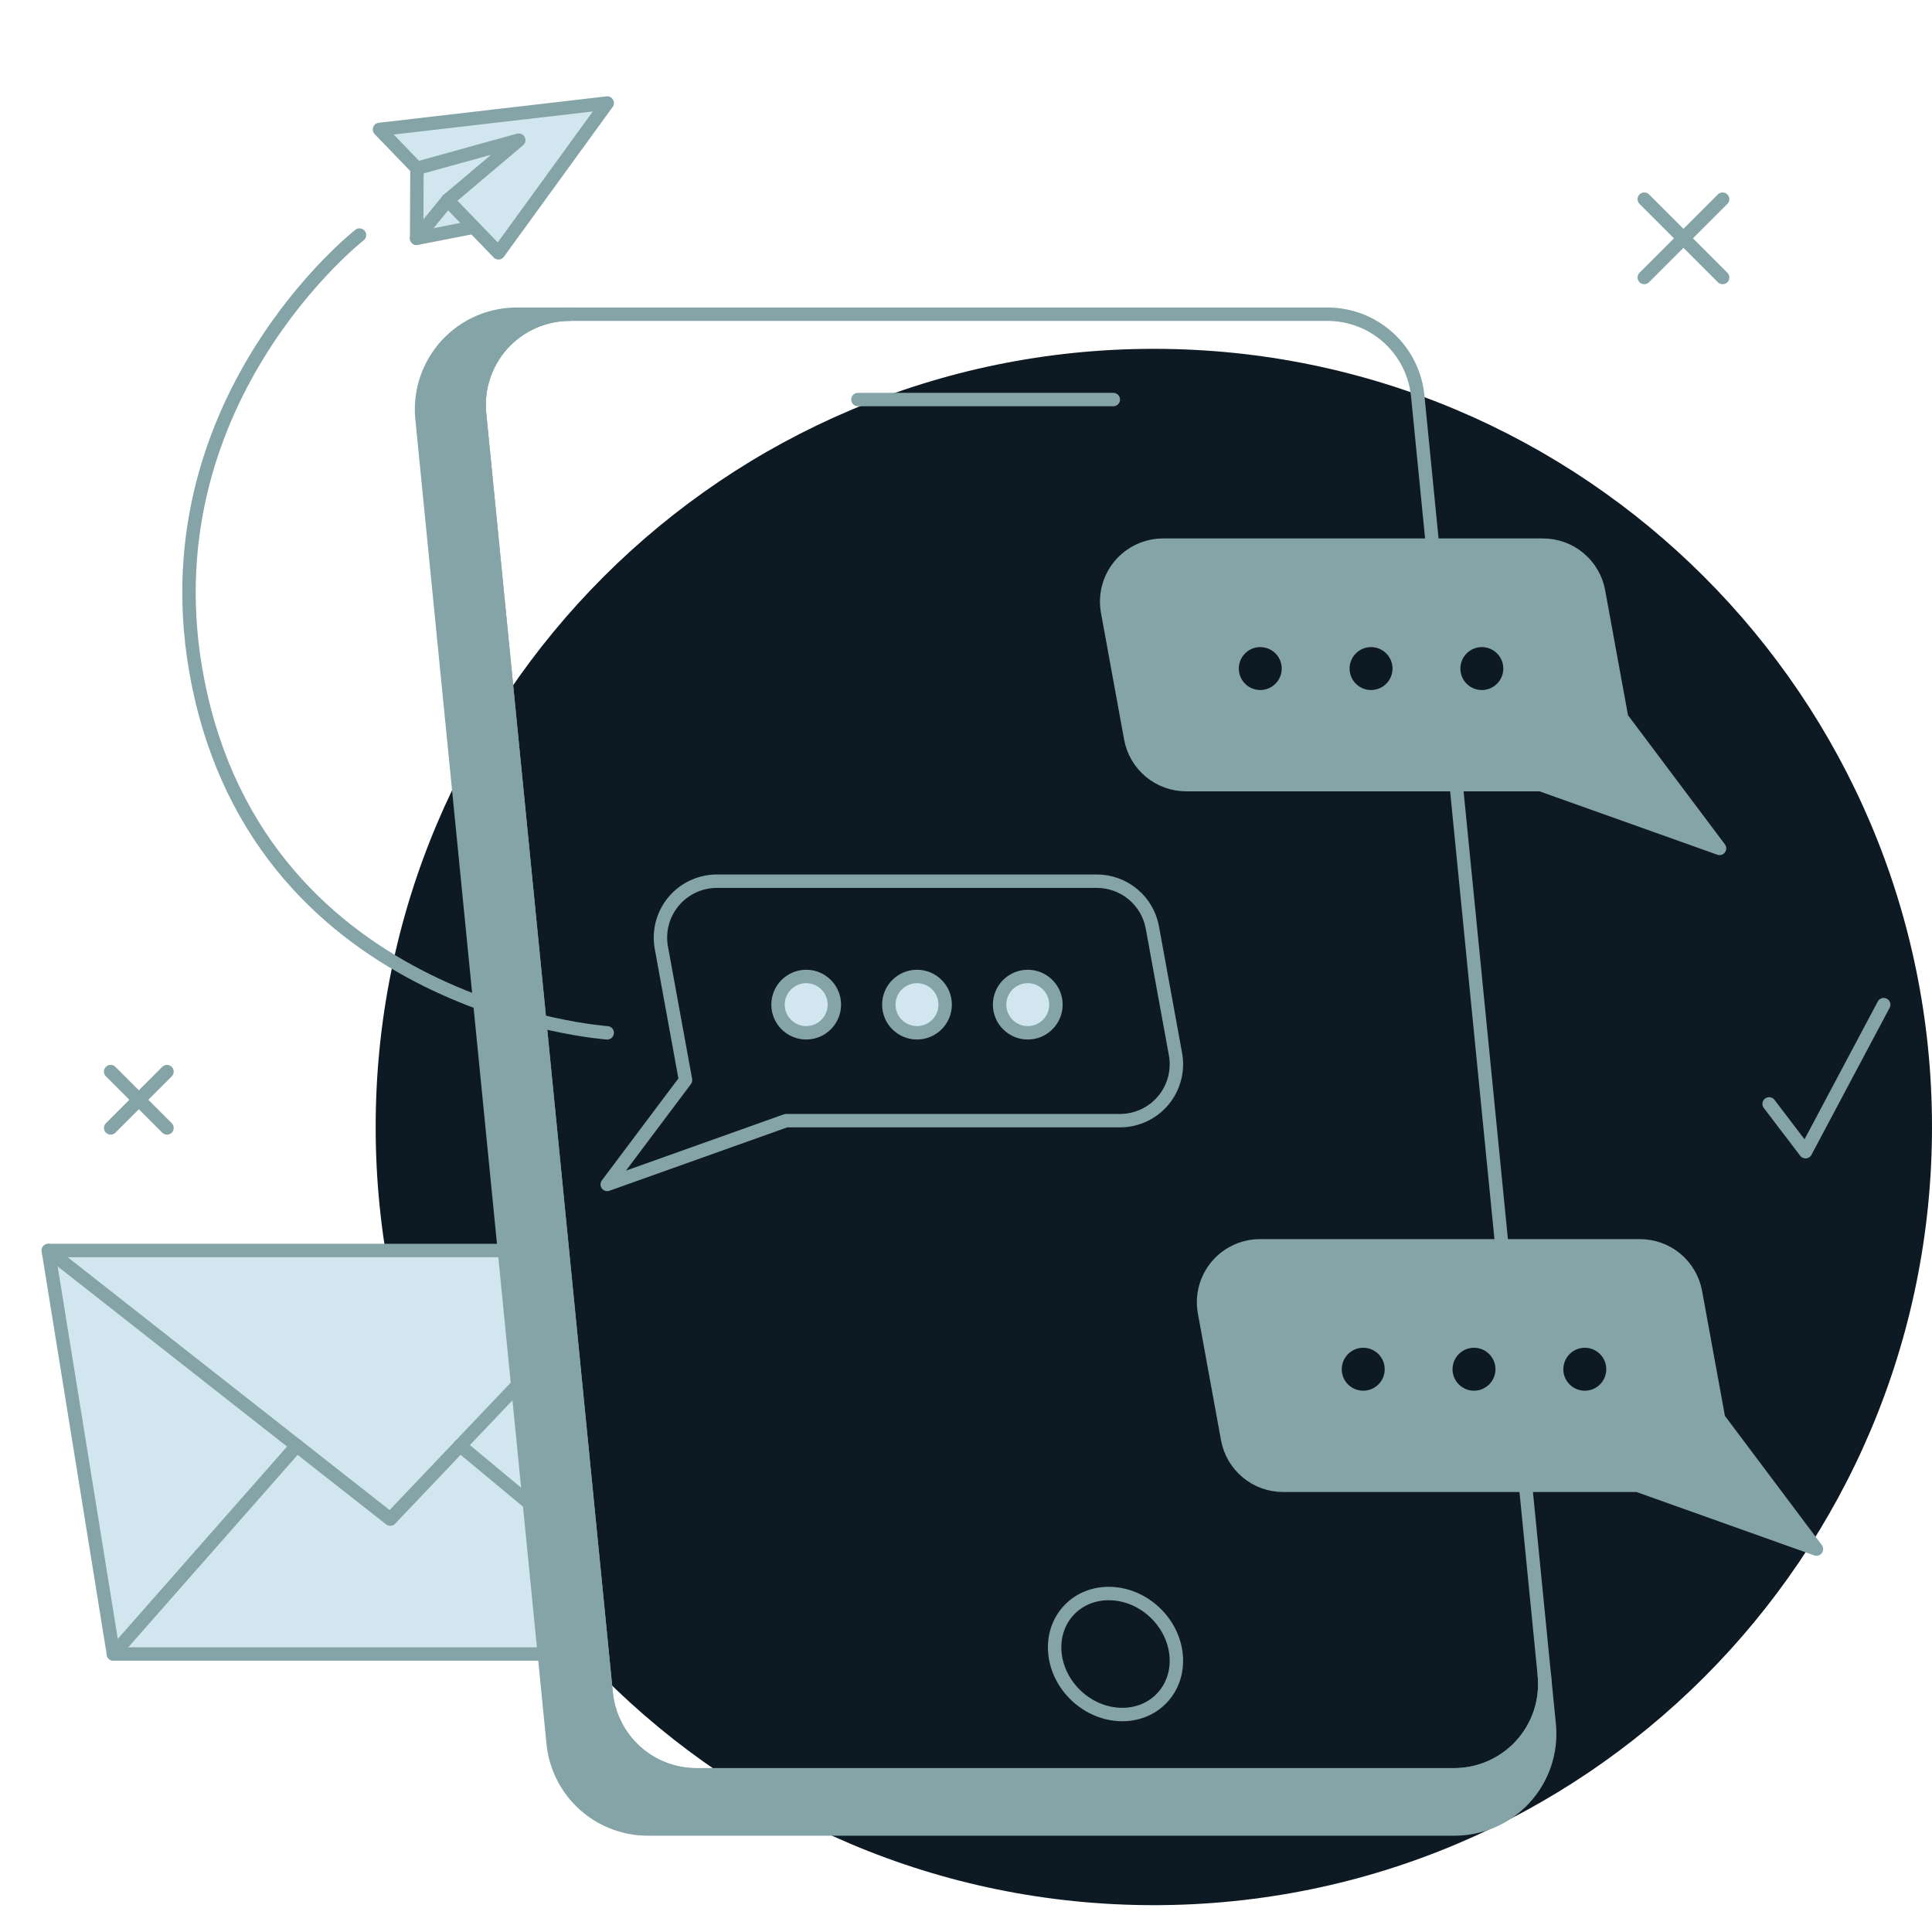
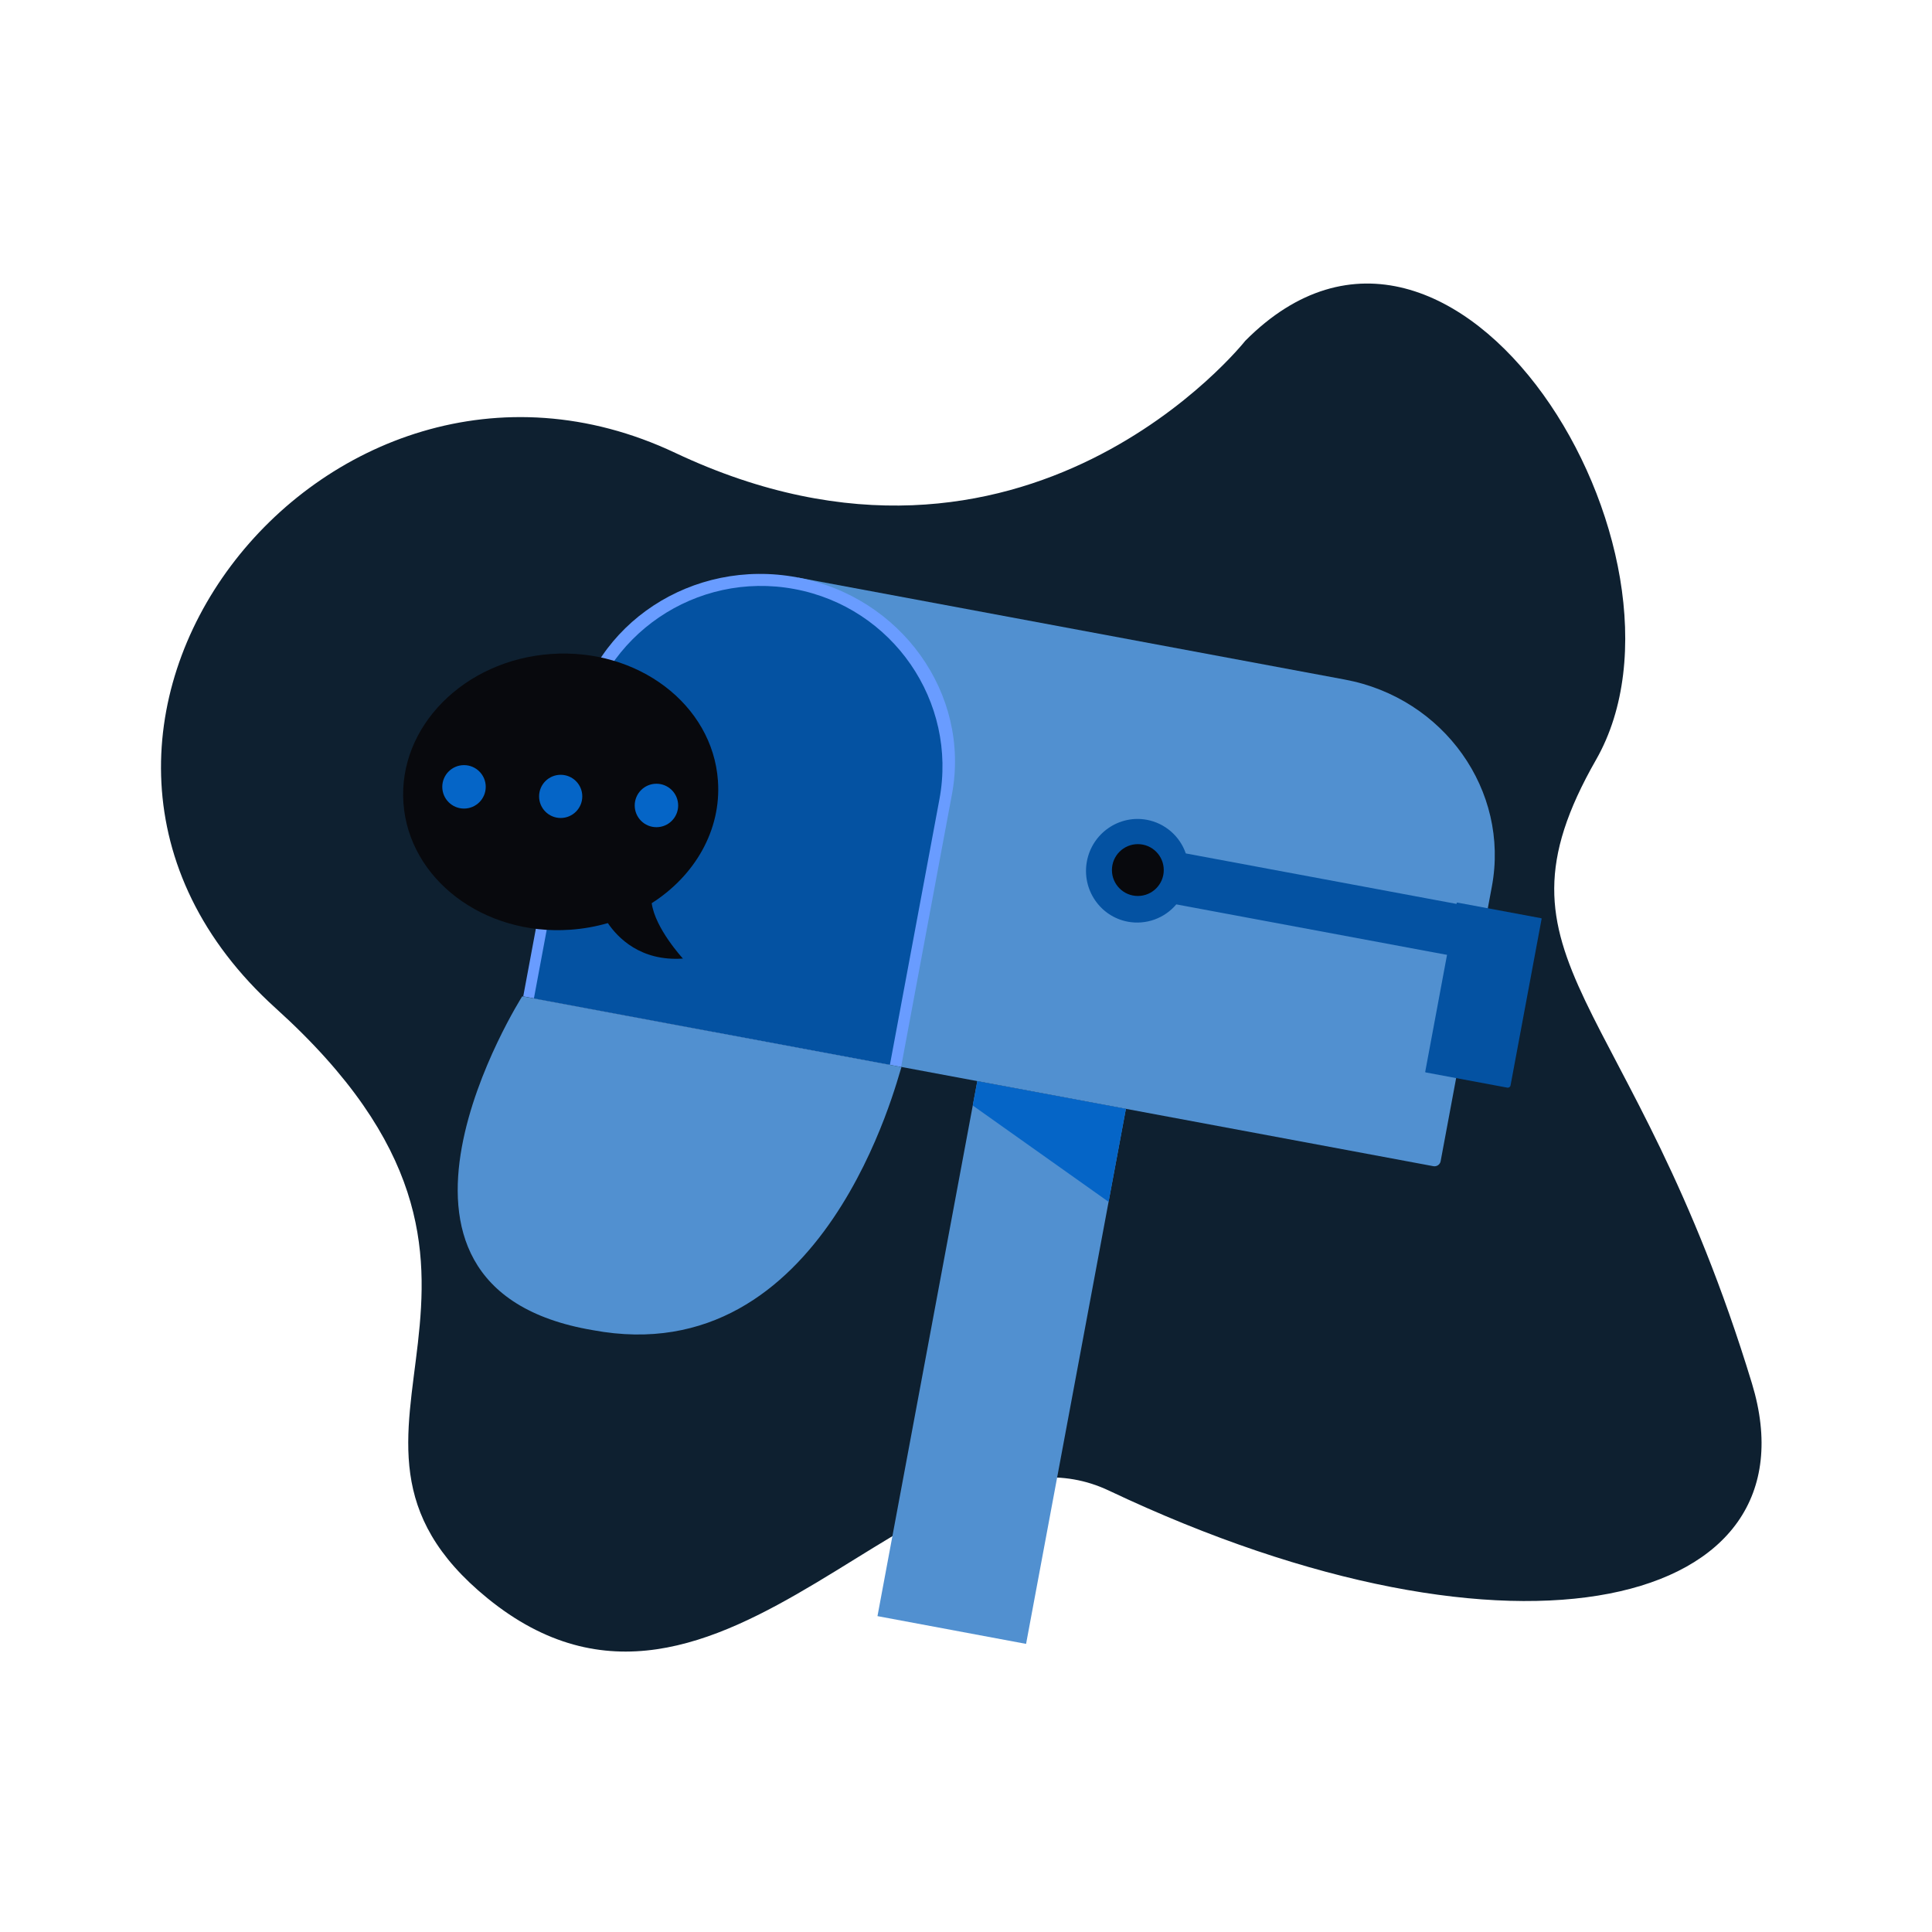
<svg xmlns="http://www.w3.org/2000/svg" width="144" height="144" viewBox="0 0 144 144" fill="none">
-   <circle cx="86" cy="84" r="58" fill="#0E1A23" />
-   <path fill-rule="evenodd" clip-rule="evenodd" d="M37.591 93.207H3.6L8.454 123.28H40.567L37.591 93.207Z" fill="#D1E6EF" />
-   <path d="M40.567 123.28H8.454L3.6 93.207H37.591" stroke="#84A4A8" stroke-linecap="round" stroke-linejoin="round" />
-   <path d="M3.6 93.207L29.088 113.224L38.583 103.237" stroke="#84A4A8" stroke-linecap="round" stroke-linejoin="round" />
-   <path d="M8.454 123.28L22.121 107.75" stroke="#84A4A8" stroke-linecap="round" stroke-linejoin="round" />
-   <path d="M39.456 112.044L34.291 107.75" stroke="#84A4A8" stroke-linecap="round" stroke-linejoin="round" />
-   <path fill-rule="evenodd" clip-rule="evenodd" d="M115.479 128.63L115.106 124.87C115.199 125.808 115.094 126.755 114.798 127.65C114.503 128.545 114.023 129.368 113.39 130.067C112.757 130.766 111.985 131.324 111.123 131.706C110.262 132.088 109.33 132.285 108.387 132.286H51.901C50.226 132.286 48.61 131.663 47.368 130.538C46.127 129.413 45.347 127.867 45.182 126.2L35.744 30.837C35.652 29.898 35.757 28.951 36.052 28.057C36.348 27.162 36.828 26.338 37.46 25.64C38.093 24.941 38.865 24.383 39.727 24.001C40.588 23.619 41.52 23.421 42.463 23.421H38.597C37.608 23.408 36.627 23.603 35.718 23.992C34.808 24.382 33.99 24.957 33.317 25.682C32.643 26.406 32.129 27.264 31.806 28.199C31.484 29.134 31.36 30.127 31.445 31.112L41.237 130.01C41.429 131.757 42.264 133.371 43.579 134.538C44.895 135.704 46.597 136.34 48.355 136.322H108.331C109.32 136.333 110.3 136.138 111.209 135.748C112.118 135.358 112.935 134.783 113.608 134.059C114.281 133.334 114.795 132.477 115.118 131.542C115.44 130.607 115.563 129.615 115.479 128.63Z" fill="#84A4A8" />
-   <path fill-rule="evenodd" clip-rule="evenodd" d="M115.479 128.63L115.106 124.87C115.199 125.808 115.094 126.755 114.798 127.65C114.503 128.545 114.023 129.368 113.39 130.067C112.757 130.766 111.985 131.324 111.123 131.706C110.262 132.088 109.33 132.285 108.387 132.286H51.901C50.226 132.286 48.61 131.663 47.368 130.538C46.127 129.413 45.347 127.867 45.182 126.2L35.744 30.837C35.652 29.898 35.757 28.951 36.052 28.057C36.348 27.162 36.828 26.338 37.46 25.64C38.093 24.941 38.865 24.383 39.727 24.001C40.588 23.619 41.52 23.421 42.463 23.421H38.597C37.608 23.408 36.627 23.603 35.718 23.992C34.808 24.382 33.99 24.957 33.317 25.682C32.643 26.406 32.129 27.264 31.806 28.199C31.484 29.134 31.36 30.127 31.445 31.112L41.237 130.01C41.429 131.757 42.264 133.371 43.579 134.538C44.895 135.704 46.597 136.34 48.355 136.322H108.331C109.32 136.333 110.3 136.138 111.209 135.748C112.118 135.358 112.935 134.783 113.608 134.059C114.281 133.334 114.795 132.477 115.118 131.542C115.44 130.607 115.563 129.615 115.479 128.63Z" stroke="#84A4A8" stroke-linecap="round" stroke-linejoin="round" />
-   <path d="M111.938 92.855L108.536 58.479" stroke="#84A4A8" stroke-linecap="round" stroke-linejoin="round" />
-   <path d="M106.769 40.63L105.668 29.506C105.503 27.839 104.724 26.292 103.482 25.168C102.24 24.043 100.624 23.42 98.949 23.42H42.463C41.52 23.42 40.588 23.618 39.727 24C38.865 24.382 38.093 24.941 37.46 25.639C36.828 26.338 36.348 27.161 36.053 28.056C35.757 28.951 35.652 29.898 35.745 30.836L45.182 126.199C45.347 127.865 46.127 129.412 47.368 130.537C48.61 131.662 50.226 132.285 51.901 132.285H108.387C109.33 132.285 110.262 132.087 111.124 131.705C111.985 131.323 112.758 130.764 113.391 130.066C114.024 129.367 114.503 128.544 114.799 127.649C115.094 126.754 115.199 125.807 115.106 124.869L113.705 110.702" stroke="#84A4A8" stroke-linecap="round" stroke-linejoin="round" />
-   <path d="M63.943 29.779H82.98" stroke="#84A4A8" stroke-linecap="round" stroke-linejoin="round" />
-   <path d="M86.608 126.558C88.227 124.847 87.988 121.992 86.075 120.182C84.162 118.373 81.298 118.293 79.68 120.005C78.061 121.716 78.299 124.571 80.213 126.38C82.126 128.19 84.99 128.27 86.608 126.558Z" stroke="#84A4A8" stroke-linecap="round" stroke-linejoin="round" />
-   <path fill-rule="evenodd" clip-rule="evenodd" d="M120.871 53.515L119.147 44.083C118.97 43.115 118.459 42.239 117.704 41.609C116.948 40.979 115.995 40.633 115.011 40.633H86.688C86.072 40.634 85.463 40.769 84.905 41.031C84.348 41.292 83.854 41.673 83.459 42.146C83.065 42.619 82.779 43.173 82.623 43.769C82.466 44.365 82.441 44.988 82.552 45.594L84.276 55.033C84.453 56.001 84.963 56.877 85.719 57.507C86.475 58.137 87.428 58.482 88.412 58.482H114.836L128.165 63.234L120.871 53.515ZM93.933 51.931C93.518 51.931 93.112 51.808 92.767 51.577C92.421 51.346 92.153 51.018 91.994 50.635C91.834 50.251 91.793 49.829 91.874 49.422C91.955 49.014 92.155 48.64 92.449 48.347C92.742 48.053 93.116 47.853 93.524 47.772C93.931 47.691 94.353 47.733 94.737 47.892C95.121 48.05 95.448 48.32 95.679 48.665C95.91 49.01 96.033 49.416 96.033 49.831C96.033 50.107 95.979 50.38 95.873 50.635C95.767 50.889 95.613 51.121 95.418 51.316C95.223 51.511 94.992 51.665 94.737 51.771C94.482 51.877 94.209 51.931 93.933 51.931ZM102.19 51.931C101.775 51.931 101.369 51.808 101.024 51.577C100.678 51.346 100.41 51.018 100.251 50.635C100.091 50.251 100.05 49.829 100.131 49.422C100.212 49.014 100.412 48.64 100.706 48.347C100.999 48.053 101.373 47.853 101.781 47.772C102.188 47.691 102.61 47.733 102.994 47.892C103.377 48.05 103.705 48.32 103.936 48.665C104.167 49.01 104.29 49.416 104.29 49.831C104.29 50.107 104.236 50.38 104.13 50.635C104.024 50.889 103.87 51.121 103.675 51.316C103.48 51.511 103.249 51.665 102.994 51.771C102.739 51.877 102.466 51.931 102.19 51.931ZM110.447 51.931C110.032 51.931 109.626 51.807 109.281 51.577C108.936 51.346 108.667 51.018 108.508 50.634C108.349 50.251 108.308 49.828 108.389 49.421C108.47 49.014 108.67 48.64 108.963 48.346C109.257 48.053 109.631 47.853 110.038 47.772C110.446 47.691 110.868 47.733 111.251 47.892C111.635 48.051 111.963 48.32 112.194 48.665C112.424 49.01 112.547 49.416 112.547 49.831C112.547 50.107 112.493 50.38 112.388 50.635C112.282 50.889 112.128 51.121 111.933 51.316C111.737 51.511 111.506 51.665 111.251 51.771C110.997 51.877 110.723 51.931 110.447 51.931Z" fill="#84A4A8" />
-   <path d="M120.871 53.515L119.147 44.083C118.971 43.115 118.459 42.239 117.704 41.609C116.948 40.978 115.995 40.633 115.011 40.633H86.688C86.072 40.634 85.463 40.769 84.905 41.031C84.348 41.292 83.854 41.673 83.459 42.146C83.065 42.619 82.779 43.173 82.623 43.769C82.466 44.365 82.441 44.988 82.552 45.594L84.276 55.033C84.453 56.001 84.963 56.877 85.719 57.507C86.475 58.137 87.428 58.482 88.412 58.482H114.836L128.165 63.234L120.871 53.515Z" stroke="#84A4A8" stroke-linecap="round" stroke-linejoin="round" />
-   <path d="M93.933 51.931C95.092 51.931 96.032 50.99 96.032 49.831C96.032 48.672 95.092 47.731 93.933 47.731C92.774 47.731 91.834 48.672 91.834 49.831C91.834 50.99 92.774 51.931 93.933 51.931Z" stroke="#84A4A8" stroke-linecap="round" stroke-linejoin="round" />
-   <path d="M102.19 51.931C103.35 51.931 104.29 50.99 104.29 49.831C104.29 48.672 103.35 47.731 102.19 47.731C101.031 47.731 100.091 48.672 100.091 49.831C100.091 50.99 101.031 51.931 102.19 51.931Z" stroke="#84A4A8" stroke-linecap="round" stroke-linejoin="round" />
-   <path d="M110.448 47.731C110.863 47.731 111.269 47.855 111.614 48.085C111.96 48.316 112.228 48.644 112.387 49.028C112.546 49.411 112.588 49.833 112.507 50.241C112.426 50.648 112.226 51.022 111.932 51.316C111.639 51.609 111.265 51.809 110.857 51.89C110.45 51.971 110.028 51.93 109.644 51.771C109.26 51.612 108.933 51.343 108.702 50.997C108.471 50.652 108.348 50.246 108.348 49.831C108.348 49.274 108.569 48.74 108.963 48.346C109.357 47.953 109.891 47.731 110.448 47.731Z" stroke="#84A4A8" stroke-linecap="round" stroke-linejoin="round" />
-   <path fill-rule="evenodd" clip-rule="evenodd" d="M128.095 105.738L126.371 96.306C126.194 95.338 125.683 94.463 124.928 93.832C124.172 93.202 123.219 92.857 122.235 92.857H93.911C93.295 92.857 92.686 92.993 92.128 93.254C91.571 93.516 91.077 93.896 90.683 94.369C90.288 94.843 90.002 95.397 89.845 95.992C89.689 96.588 89.665 97.211 89.775 97.817L91.499 107.257C91.676 108.224 92.187 109.1 92.943 109.731C93.698 110.361 94.651 110.706 95.635 110.706H122.059L135.388 115.458L128.095 105.738ZM101.606 104.154C101.191 104.154 100.785 104.031 100.439 103.801C100.094 103.57 99.824 103.242 99.665 102.858C99.506 102.474 99.464 102.052 99.546 101.644C99.626 101.237 99.827 100.863 100.12 100.569C100.414 100.275 100.789 100.075 101.196 99.994C101.603 99.913 102.025 99.954 102.409 100.114C102.793 100.272 103.121 100.541 103.352 100.887C103.583 101.232 103.706 101.639 103.706 102.054C103.706 102.33 103.652 102.603 103.546 102.858C103.441 103.112 103.286 103.344 103.091 103.539C102.897 103.734 102.665 103.889 102.41 103.994C102.155 104.1 101.882 104.155 101.606 104.155V104.154ZM109.863 104.154C109.448 104.154 109.042 104.031 108.696 103.801C108.351 103.57 108.081 103.242 107.922 102.858C107.763 102.474 107.721 102.052 107.803 101.644C107.883 101.237 108.084 100.863 108.377 100.569C108.671 100.275 109.045 100.075 109.453 99.994C109.86 99.913 110.282 99.954 110.666 100.114C111.05 100.272 111.378 100.541 111.609 100.887C111.84 101.232 111.963 101.639 111.963 102.054C111.963 102.33 111.909 102.603 111.803 102.858C111.698 103.112 111.543 103.344 111.348 103.539C111.154 103.734 110.922 103.889 110.667 103.994C110.412 104.1 110.139 104.155 109.863 104.155V104.154ZM118.12 104.154C117.705 104.154 117.299 104.031 116.953 103.801C116.608 103.57 116.338 103.242 116.179 102.858C116.02 102.474 115.978 102.052 116.06 101.644C116.14 101.237 116.341 100.863 116.634 100.569C116.928 100.275 117.302 100.075 117.71 99.994C118.117 99.913 118.539 99.954 118.923 100.114C119.307 100.272 119.635 100.541 119.866 100.887C120.097 101.232 120.22 101.639 120.22 102.054C120.22 102.33 120.166 102.603 120.06 102.858C119.955 103.112 119.8 103.344 119.605 103.539C119.411 103.734 119.179 103.889 118.924 103.994C118.669 104.1 118.396 104.155 118.12 104.155V104.154Z" fill="#84A4A8" />
-   <path d="M128.095 105.738L126.371 96.306C126.194 95.338 125.683 94.463 124.928 93.832C124.172 93.202 123.219 92.857 122.235 92.857H93.911C93.295 92.857 92.686 92.993 92.128 93.254C91.571 93.516 91.077 93.896 90.683 94.369C90.288 94.843 90.002 95.397 89.845 95.992C89.689 96.588 89.665 97.211 89.775 97.817L91.499 107.257C91.676 108.224 92.187 109.1 92.943 109.731C93.698 110.361 94.651 110.706 95.635 110.706H122.059L135.388 115.458L128.095 105.738Z" stroke="#84A4A8" stroke-linecap="round" stroke-linejoin="round" />
-   <path d="M101.606 99.955C102.022 99.954 102.428 100.077 102.773 100.309C103.119 100.539 103.388 100.867 103.547 101.251C103.707 101.635 103.748 102.057 103.667 102.465C103.586 102.872 103.386 103.246 103.092 103.54C102.799 103.834 102.424 104.034 102.017 104.115C101.609 104.196 101.187 104.154 100.803 103.995C100.419 103.837 100.091 103.567 99.86 103.222C99.63 102.876 99.507 102.47 99.507 102.055C99.507 101.497 99.728 100.964 100.122 100.57C100.516 100.176 101.05 99.955 101.606 99.955Z" stroke="#84A4A8" stroke-linecap="round" stroke-linejoin="round" />
-   <path d="M109.863 104.154C111.022 104.154 111.963 103.214 111.963 102.055C111.963 100.895 111.022 99.955 109.863 99.955C108.704 99.955 107.764 100.895 107.764 102.055C107.764 103.214 108.704 104.154 109.863 104.154Z" stroke="#84A4A8" stroke-linecap="round" stroke-linejoin="round" />
-   <path d="M118.121 99.955C118.536 99.954 118.942 100.077 119.288 100.309C119.633 100.539 119.903 100.867 120.062 101.251C120.221 101.635 120.263 102.057 120.181 102.465C120.1 102.872 119.9 103.246 119.607 103.54C119.313 103.834 118.938 104.034 118.531 104.115C118.123 104.196 117.701 104.154 117.317 103.995C116.933 103.837 116.606 103.567 116.375 103.222C116.144 102.876 116.021 102.47 116.021 102.055C116.021 101.497 116.242 100.964 116.636 100.57C117.03 100.176 117.564 99.955 118.121 99.955Z" stroke="#84A4A8" stroke-linecap="round" stroke-linejoin="round" />
-   <path d="M51.096 80.504L45.259 88.28L58.587 83.528H83.478C84.094 83.528 84.702 83.392 85.26 83.131C85.818 82.87 86.312 82.489 86.707 82.016C87.101 81.543 87.387 80.988 87.543 80.393C87.7 79.797 87.725 79.174 87.614 78.568L85.89 69.129C85.713 68.161 85.203 67.285 84.447 66.655C83.691 66.025 82.738 65.679 81.754 65.679H53.431C52.815 65.679 52.206 65.815 51.648 66.076C51.09 66.337 50.596 66.718 50.202 67.191C49.807 67.665 49.521 68.219 49.364 68.814C49.208 69.41 49.184 70.033 49.294 70.639L51.096 80.504Z" stroke="#84A4A8" stroke-linecap="round" stroke-linejoin="round" />
-   <path d="M60.09 76.979C61.249 76.979 62.189 76.039 62.189 74.88C62.189 73.721 61.249 72.78 60.09 72.78C58.93 72.78 57.99 73.721 57.99 74.88C57.99 76.039 58.93 76.979 60.09 76.979Z" fill="#D1E6EF" />
-   <path d="M68.347 76.979C69.506 76.979 70.446 76.039 70.446 74.88C70.446 73.721 69.506 72.78 68.347 72.78C67.187 72.78 66.247 73.721 66.247 74.88C66.247 76.039 67.187 76.979 68.347 76.979Z" fill="#D1E6EF" />
-   <path d="M76.604 76.979C77.763 76.979 78.703 76.039 78.703 74.88C78.703 73.721 77.763 72.78 76.604 72.78C75.445 72.78 74.504 73.721 74.504 74.88C74.504 76.039 75.445 76.979 76.604 76.979Z" fill="#D1E6EF" />
-   <path d="M60.09 76.979C61.249 76.979 62.189 76.039 62.189 74.88C62.189 73.721 61.249 72.78 60.09 72.78C58.93 72.78 57.99 73.721 57.99 74.88C57.99 76.039 58.93 76.979 60.09 76.979Z" stroke="#84A4A8" stroke-linecap="round" stroke-linejoin="round" />
-   <path d="M68.347 76.979C69.506 76.979 70.446 76.039 70.446 74.88C70.446 73.721 69.506 72.78 68.347 72.78C67.187 72.78 66.247 73.721 66.247 74.88C66.247 76.039 67.187 76.979 68.347 76.979Z" stroke="#84A4A8" stroke-linecap="round" stroke-linejoin="round" />
-   <path d="M76.604 76.979C77.763 76.979 78.703 76.039 78.703 74.88C78.703 73.721 77.763 72.78 76.604 72.78C75.445 72.78 74.504 73.721 74.504 74.88C74.504 76.039 75.445 76.979 76.604 76.979Z" stroke="#84A4A8" stroke-linecap="round" stroke-linejoin="round" />
-   <path d="M26.794 17.52C26.794 17.52 10.693 30.105 14.739 50.755C19.537 75.244 45.259 76.98 45.259 76.98" stroke="#84A4A8" stroke-linecap="round" stroke-linejoin="round" />
-   <path fill-rule="evenodd" clip-rule="evenodd" d="M31.053 17.764L35.306 16.933L37.149 18.845L45.259 7.679L28.285 9.648L31.077 12.543L31.053 17.764Z" fill="#D1E6EF" />
-   <path d="M33.368 14.923L37.152 18.845L45.259 7.679L28.285 9.648L31.077 12.543" stroke="#84A4A8" stroke-linecap="round" stroke-linejoin="round" />
-   <path d="M31.077 12.546L31.053 17.764L33.369 14.923" stroke="#84A4A8" stroke-linecap="round" stroke-linejoin="round" />
-   <path d="M31.077 12.546L38.664 10.445L33.365 14.923" stroke="#84A4A8" stroke-linecap="round" stroke-linejoin="round" />
-   <path d="M31.053 17.764L35.306 16.933" stroke="#84A4A8" stroke-linecap="round" stroke-linejoin="round" />
-   <path d="M122.556 14.844L128.395 20.683" stroke="#84A4A8" stroke-linecap="round" stroke-linejoin="round" />
-   <path d="M128.395 14.844L122.556 20.683" stroke="#84A4A8" stroke-linecap="round" stroke-linejoin="round" />
-   <path d="M8.248 79.87L12.447 84.07" stroke="#84A4A8" stroke-linecap="round" stroke-linejoin="round" />
-   <path d="M12.447 79.87L8.248 84.07" stroke="#84A4A8" stroke-linecap="round" stroke-linejoin="round" />
-   <path d="M131.86 82.277L134.574 85.84L140.4 74.88" stroke="#84A4A8" stroke-linecap="round" stroke-linejoin="round" />
+   <path d="M92.814 25.402C92.814 25.402 76.474 46.1 50.329 33.754C24.184 21.408 -1.96 54.815 20.553 75.15C43.067 95.485 21.035 106.659 36.33 119.121C53.714 133.286 68.849 104.563 82.647 111.099C113.101 125.525 135.663 119.814 130.579 103.11C121.656 73.789 110.244 71.882 118.959 56.63C127.674 41.379 108.44 9.668 92.814 25.402Z" fill="#0E2030" />
+   <path d="M83.918 82.647L82.627 89.578L76.478 122.525L65.402 120.457L72.504 82.398L72.842 80.584L83.918 82.647Z" fill="#5190D0" />
+   <path d="M111.196 66.073L107.377 86.549C107.366 86.609 107.343 86.666 107.31 86.717C107.276 86.768 107.233 86.812 107.183 86.847C107.133 86.881 107.076 86.906 107.016 86.918C106.956 86.931 106.895 86.931 106.835 86.92L53.177 76.912L59.493 43.051L100.238 50.651C107.623 52.028 112.528 58.931 111.196 66.073Z" fill="#5190D0" />
+   <path d="M70.953 59.201L67.164 79.518L38.999 74.265L42.788 53.948C44.183 46.468 51.62 41.58 59.397 43.03C67.174 44.481 72.349 51.721 70.953 59.201Z" fill="#699CFF" />
+   <path d="M84.065 68.699C81.99 68.312 80.62 66.294 81.011 64.2C81.402 62.105 83.406 60.717 85.482 61.104C86.144 61.228 86.76 61.526 87.27 61.966C87.779 62.406 88.163 62.973 88.382 63.609L114.6 68.499L113.892 72.297L87.674 67.407C87.24 67.922 86.678 68.312 86.044 68.539C85.41 68.766 84.727 68.821 84.065 68.699V68.699Z" fill="#0452A2" />
+   <path d="M70.019 59.575L66.327 79.37L39.794 74.421L43.487 54.626C44.846 47.338 51.888 42.538 59.214 43.904C66.541 45.27 71.378 52.287 70.019 59.575Z" fill="#0452A2" />
+   <path d="M84.809 66.781C85.876 66.781 86.74 65.916 86.74 64.849C86.74 63.782 85.876 62.917 84.809 62.917C83.742 62.917 82.877 63.782 82.877 64.849C82.877 65.916 83.742 66.781 84.809 66.781Z" fill="#08090D" />
+   <path d="M114.903 68.486L112.587 80.903C112.577 80.956 112.546 81.003 112.501 81.034C112.457 81.065 112.401 81.077 112.348 81.067L106.26 79.931C106.249 79.929 106.24 79.923 106.234 79.914C106.228 79.905 106.226 79.894 106.228 79.884L108.574 67.305C108.576 67.295 108.582 67.285 108.591 67.279C108.599 67.273 108.61 67.271 108.621 67.273L114.871 68.438C114.881 68.44 114.89 68.446 114.897 68.455C114.903 68.464 114.905 68.475 114.903 68.486V68.486Z" fill="#0452A2" />
+   <path d="M48.575 67.318C48.831 69.204 50.901 71.445 50.901 71.445C47.747 71.668 46.039 69.885 45.305 68.802C44.396 69.064 43.462 69.23 42.519 69.296C36.045 69.755 30.472 65.528 30.07 59.851C29.667 54.174 34.589 49.203 41.062 48.745C47.536 48.286 53.108 52.512 53.511 58.19C53.773 61.882 51.78 65.277 48.575 67.318Z" fill="#08090D" />
+   <path d="M67.191 79.531C66.898 80.273 61.537 102.378 44.189 99.143C25.165 95.922 38.925 74.259 38.925 74.259L67.191 79.531Z" fill="#5190D0" />
+   <path d="M41.79 60.968C42.679 60.968 43.4 60.247 43.4 59.358C43.4 58.469 42.679 57.749 41.79 57.749C40.901 57.749 40.181 58.469 40.181 59.358C40.181 60.247 40.901 60.968 41.79 60.968Z" fill="#0565C7" />
+   <path d="M34.584 60.266C35.479 60.266 36.204 59.541 36.204 58.647C36.204 57.753 35.479 57.028 34.584 57.028C33.69 57.028 32.965 57.753 32.965 58.647C32.965 59.541 33.69 60.266 34.584 60.266Z" fill="#0565C7" />
+   <path d="M48.927 61.654C49.821 61.654 50.546 60.929 50.546 60.035C50.546 59.14 49.821 58.415 48.927 58.415C48.033 58.415 47.308 59.14 47.308 60.035C47.308 60.929 48.033 61.654 48.927 61.654Z" fill="#0565C7" />
+   <path d="M83.918 82.647L82.627 89.578L72.504 82.398L72.842 80.584L83.918 82.647Z" fill="#0565C7" />
</svg>
